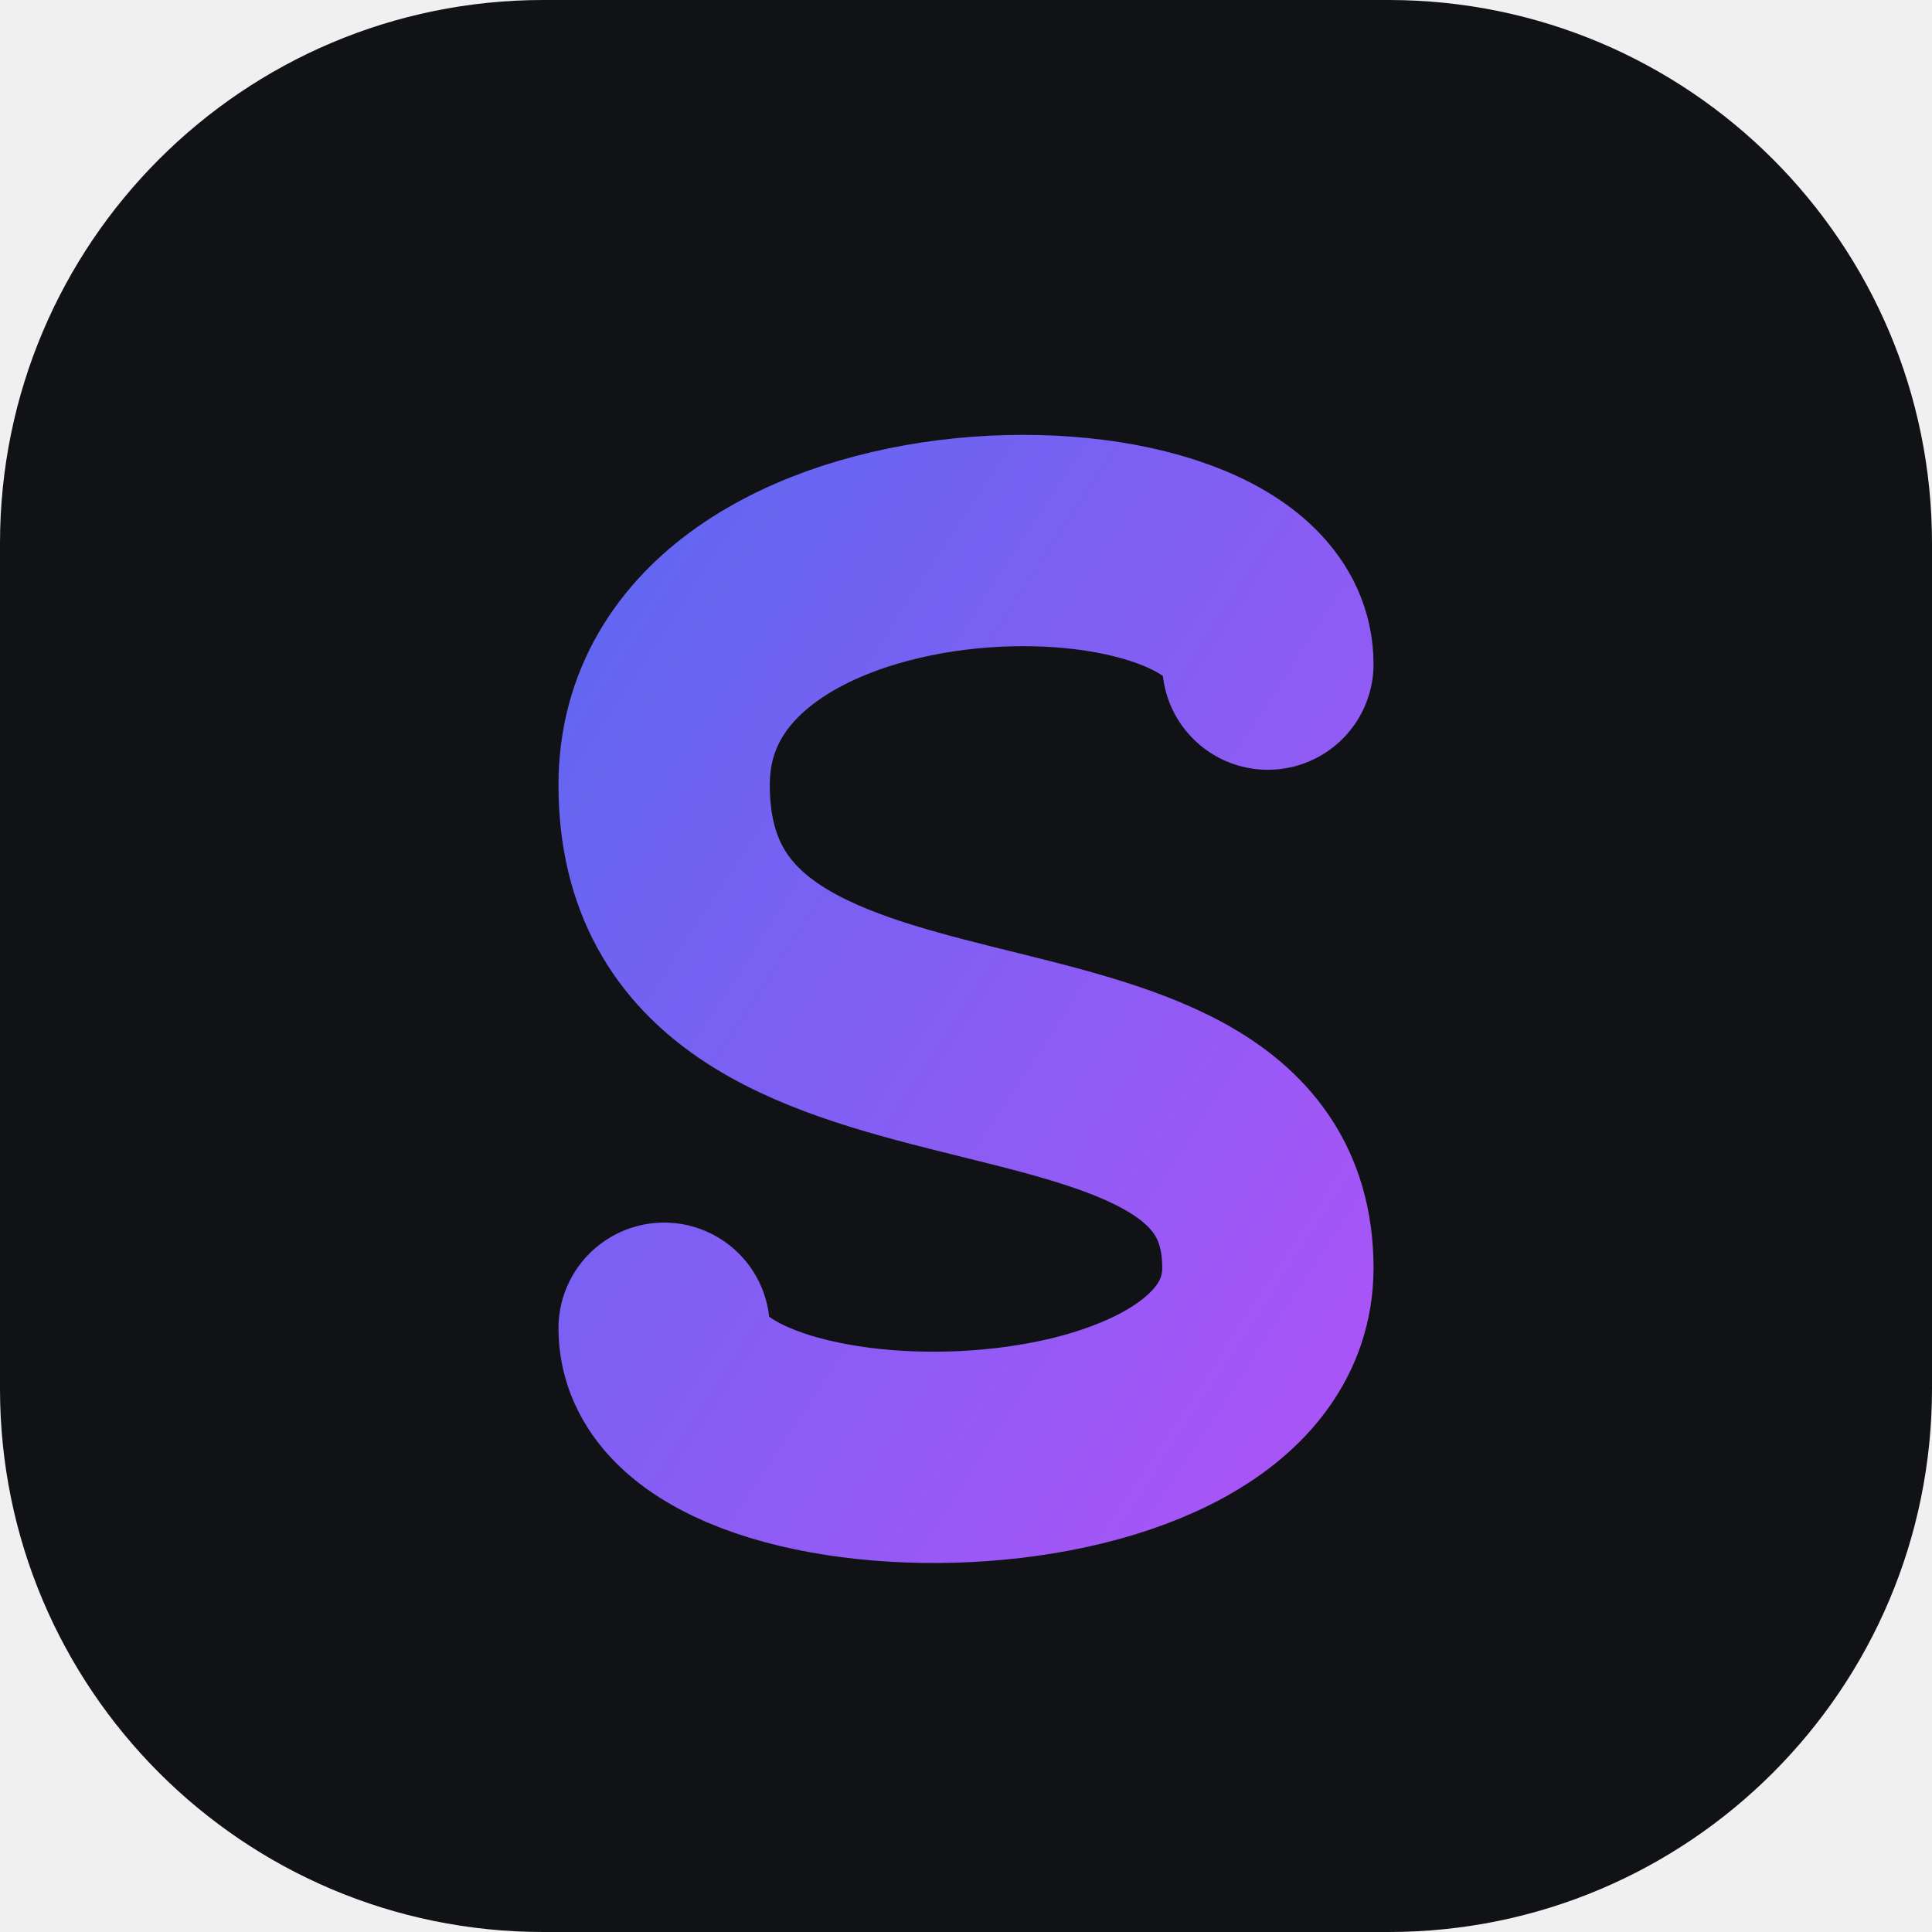
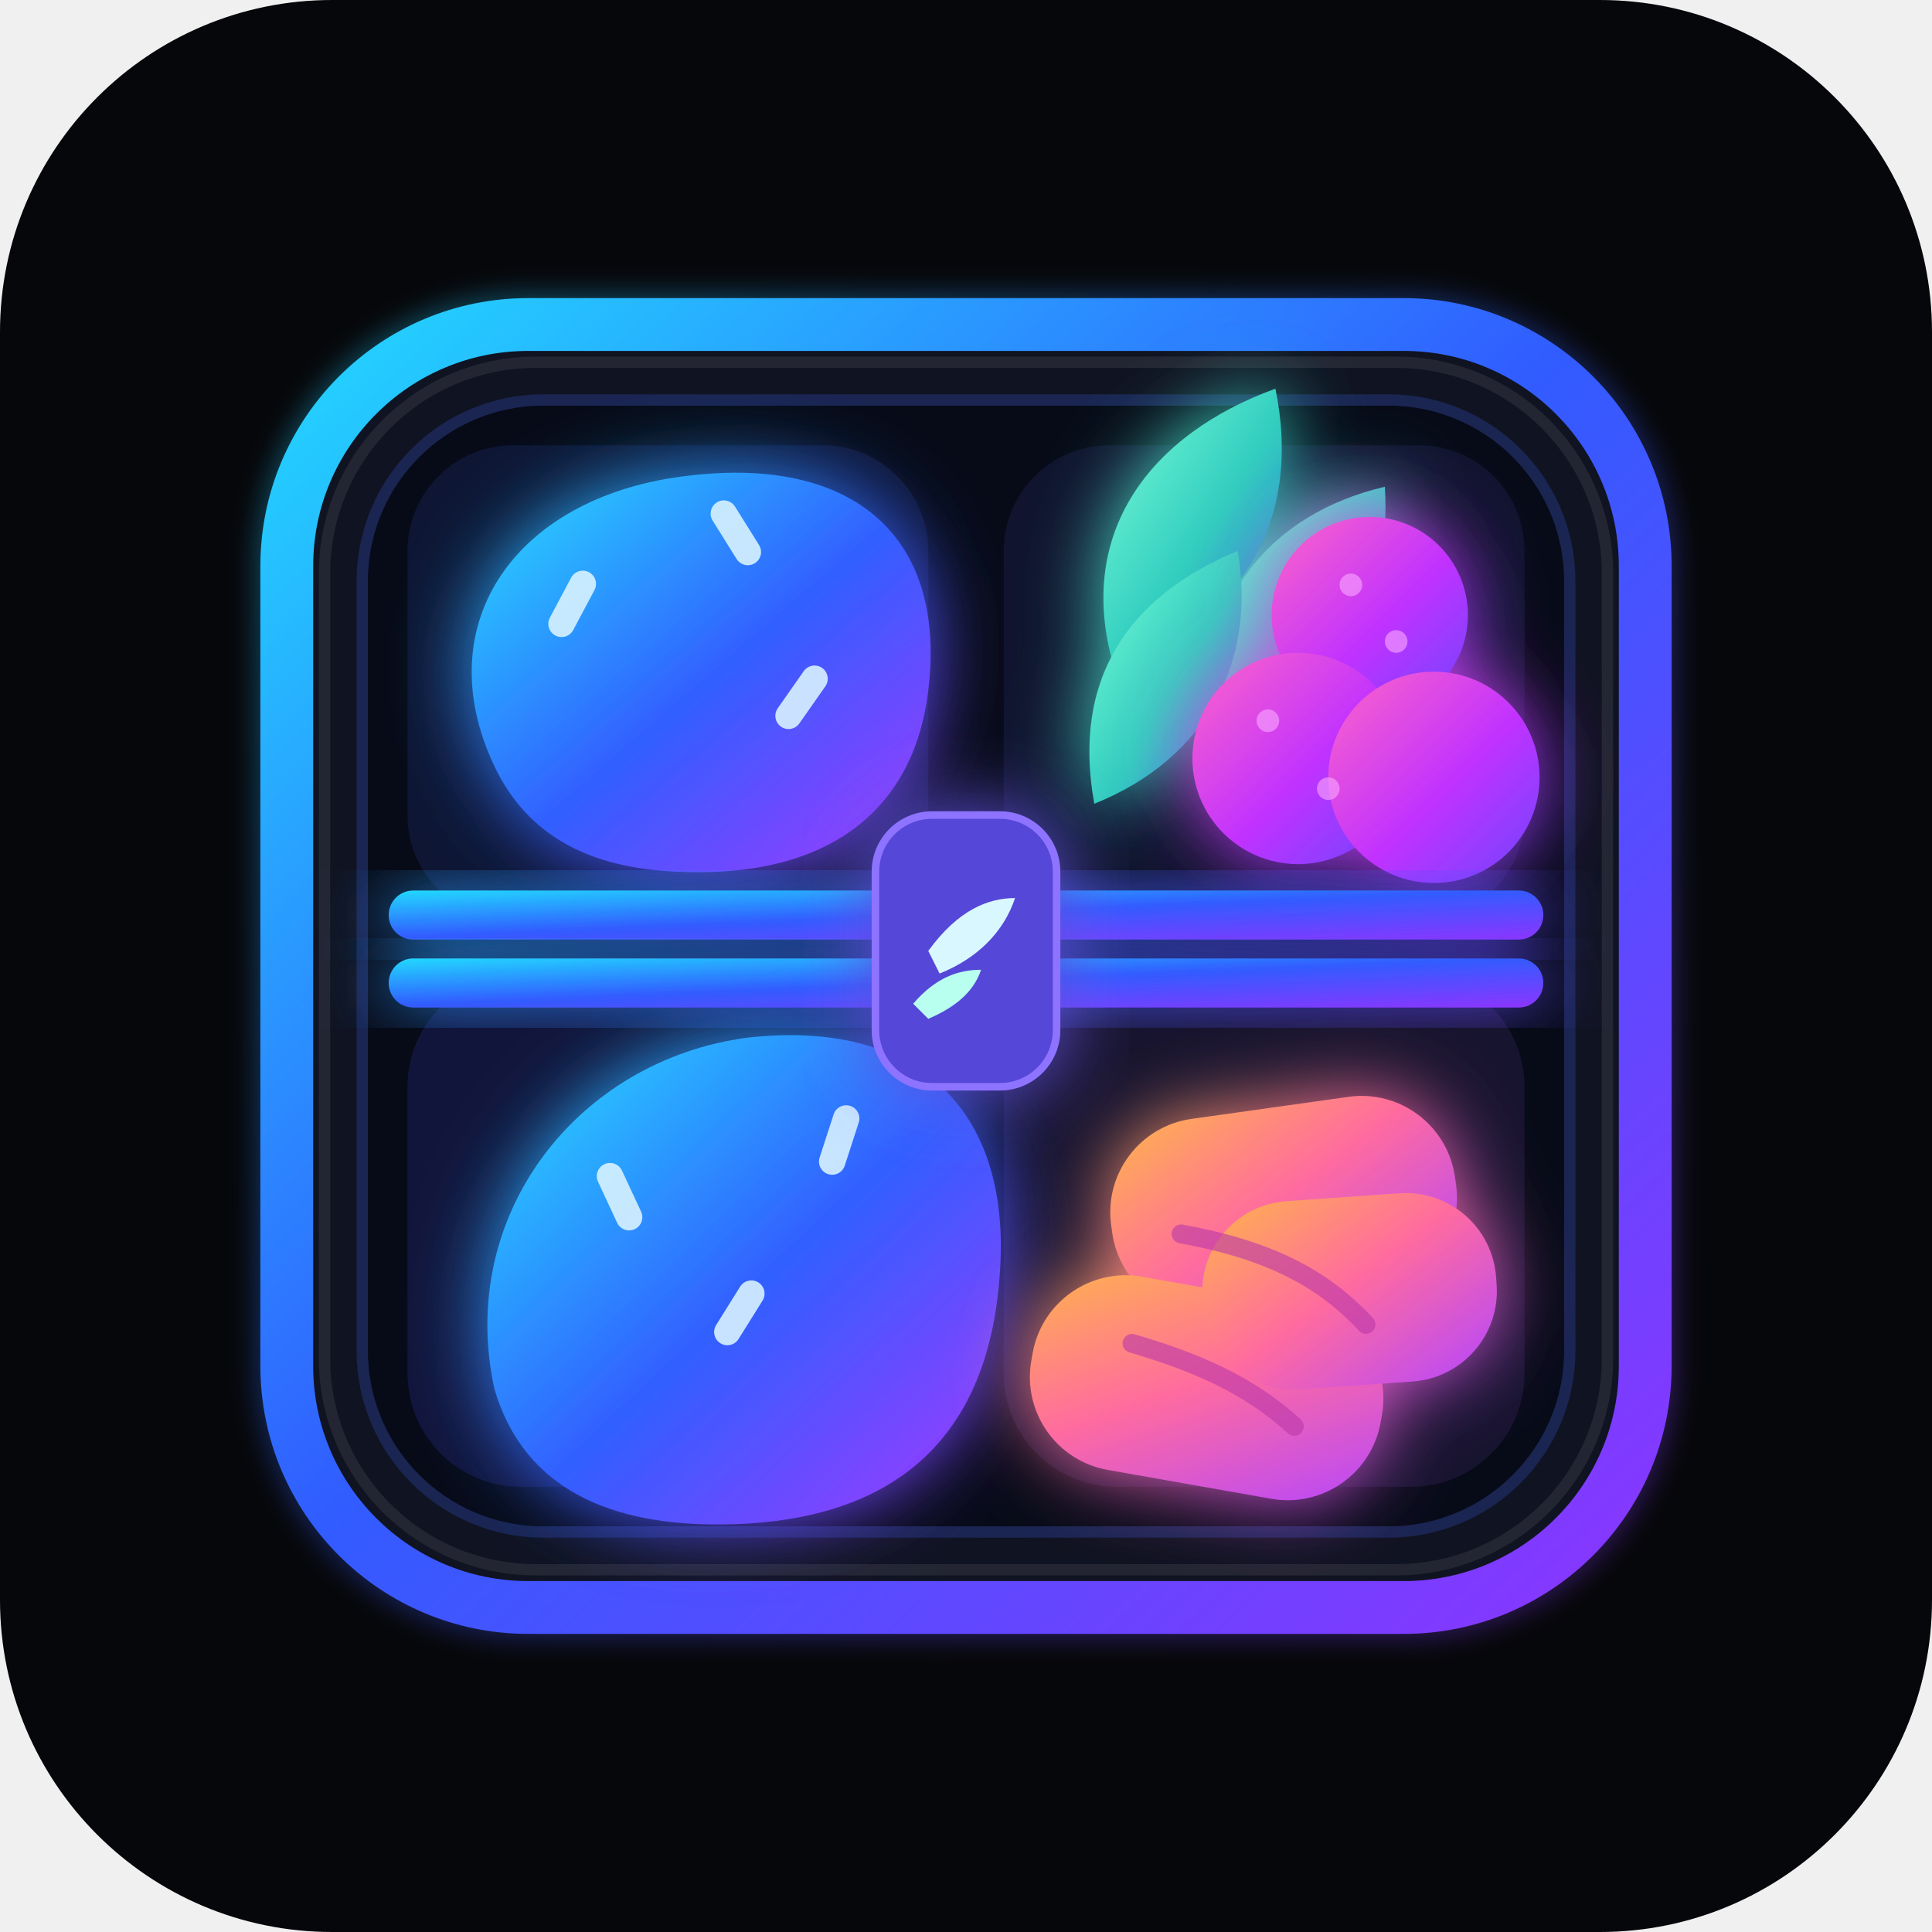
- <svg xmlns="http://www.w3.org/2000/svg" viewBox="0 0 64 64" width="64" height="64">
+ <svg xmlns="http://www.w3.org/2000/svg" viewBox="0 0 512 512" role="img" aria-labelledby="title desc">
  <defs>
-     <linearGradient id="gradS" x1="0%" y1="0%" x2="100%" y2="100%">
-       <stop offset="0%" stop-color="#6366F1" />
-       <stop offset="100%" stop-color="#A855F7" />
+     <linearGradient id="frame" x1="0" y1="0" x2="1" y2="1">
+       <stop offset="0" stop-color="#22d9ff" />
+       <stop offset=".48" stop-color="#315cff" />
+       <stop offset="1" stop-color="#8c35ff" />
    </linearGradient>
+     <linearGradient id="rice" x1="0" y1="0" x2="1" y2="1">
+       <stop offset="0" stop-color="#25e2ff" />
+       <stop offset=".52" stop-color="#315fff" />
+       <stop offset="1" stop-color="#a437ff" />
+     </linearGradient>
+     <linearGradient id="veg" x1="0" y1="0" x2="1" y2="1">
+       <stop offset="0" stop-color="#7dffd9" />
+       <stop offset=".55" stop-color="#31cdbf" />
+       <stop offset="1" stop-color="#2775d7" />
+     </linearGradient>
+     <linearGradient id="pink" x1="0" y1="0" x2="1" y2="1">
+       <stop offset="0" stop-color="#ff65c7" />
+       <stop offset=".55" stop-color="#c132ff" />
+       <stop offset="1" stop-color="#6e45ff" />
+     </linearGradient>
+     <linearGradient id="warm" x1="0" y1="0" x2="1" y2="1">
+       <stop offset="0" stop-color="#ffb44b" />
+       <stop offset=".48" stop-color="#ff6b9f" />
+       <stop offset="1" stop-color="#b446ff" />
+     </linearGradient>
+     <filter id="glow" x="-40%" y="-40%" width="180%" height="180%">
+       <feGaussianBlur stdDeviation="10" result="blur" />
+       <feMerge>
+         <feMergeNode in="blur" />
+         <feMergeNode in="SourceGraphic" />
+       </feMerge>
+     </filter>
+     <filter id="soft" x="-30%" y="-30%" width="160%" height="160%">
+       <feGaussianBlur stdDeviation="3" />
+     </filter>
  </defs>
-   <rect width="64" height="64" rx="18" fill="#111215" />
-   <path d="M 42 22 C 42 16 22 16 22 26 C 22 38 42 32 42 42 C 42 50 22 50 22 44" fill="none" stroke="url(#gradS)" stroke-width="7" stroke-linecap="round" stroke-linejoin="round" />
+   <rect width="512" height="512" rx="88" fill="#06070a" />
+   <rect x="76" y="86" width="360" height="340" rx="64" fill="none" stroke="url(#frame)" stroke-width="18" opacity=".28" filter="url(#soft)" />
+   <rect x="76" y="86" width="360" height="340" rx="64" fill="#101321" stroke="url(#frame)" stroke-width="14" />
+   <rect x="96" y="106" width="320" height="300" rx="48" fill="#070b18" stroke="#1a2552" stroke-width="3" />
+   <rect x="108" y="118" width="138" height="126" rx="28" fill="#0e1634" />
+   <rect x="266" y="118" width="138" height="126" rx="28" fill="#10142e" />
+   <rect x="108" y="258" width="138" height="136" rx="30" fill="#12153b" />
+   <rect x="266" y="258" width="138" height="136" rx="30" fill="#17142f" />
+   <path d="M131 203c-18-38 6-72 52-77 43-5 68 16 63 57-4 33-28 50-67 48-22-1-39-9-48-28z" fill="url(#rice)" filter="url(#glow)" />
+   <path d="M131 368c-10-46 22-87 67-93 44-5 70 18 67 62-3 47-31 67-75 67-32 0-52-12-59-36z" fill="url(#rice)" filter="url(#glow)" />
+   <g fill="#d7f2ff" opacity=".9">
+     <rect x="153" y="150" width="7" height="19" rx="3.5" transform="rotate(28 153 150)" />
+     <rect x="187" y="135" width="7" height="19" rx="3.5" transform="rotate(-32 187 135)" />
+     <rect x="215" y="175" width="7" height="19" rx="3.5" transform="rotate(35 215 175)" />
+     <rect x="157" y="310" width="7" height="19" rx="3.5" transform="rotate(-25 157 310)" />
+     <rect x="198" y="338" width="7" height="19" rx="3.5" transform="rotate(32 198 338)" />
+     <rect x="222" y="292" width="7" height="19" rx="3.5" transform="rotate(18 222 292)" />
+   </g>
+   <g filter="url(#glow)">
+     <path d="M295 176c-10-35 10-61 43-73 7 34-8 62-43 73z" fill="url(#veg)" />
+     <path d="M321 193c-4-34 16-57 46-64 2 30-13 55-46 64z" fill="url(#veg)" />
+     <path d="M290 213c-6-33 9-55 38-67 5 29-8 55-38 67z" fill="url(#veg)" />
+   </g>
+   <g fill="url(#pink)" filter="url(#glow)">
+     <circle cx="363" cy="163" r="26" />
+     <circle cx="344" cy="201" r="28" />
+     <circle cx="380" cy="206" r="28" />
+   </g>
+   <g fill="#f7a0ff" opacity=".65">
+     <circle cx="358" cy="155" r="3" />
+     <circle cx="370" cy="170" r="3" />
+     <circle cx="336" cy="191" r="3" />
+     <circle cx="352" cy="209" r="3" />
+   </g>
+   <g fill="url(#warm)" filter="url(#glow)">
+     <rect x="291" y="300" width="92" height="52" rx="25" transform="rotate(-8 291 300)" />
+     <rect x="278" y="334" width="94" height="52" rx="25" transform="rotate(10 278 334)" />
+     <rect x="317" y="320" width="78" height="50" rx="24" transform="rotate(-4 317 320)" />
+   </g>
+   <g fill="none" stroke="#b937a9" stroke-width="5" stroke-linecap="round" opacity=".6">
+     <path d="M313 327c22 4 37 11 49 24" />
+     <path d="M300 356c17 5 31 11 43 22" />
+   </g>
+   <rect x="103" y="236" width="306" height="13" rx="6.5" fill="url(#frame)" filter="url(#glow)" />
+   <rect x="103" y="254" width="306" height="13" rx="6.5" fill="url(#frame)" filter="url(#glow)" />
+   <rect x="232" y="216" width="48" height="72" rx="15" fill="#5547d8" stroke="#8d73ff" stroke-width="2" filter="url(#glow)" />
+   <path d="M246 252c8-11 16-14 23-14-3 9-10 16-20 20z" fill="#d9f7ff" />
+   <path d="M242 266c6-7 12-9 18-9-2 6-7 10-14 13z" fill="#b8fff0" />
+   <rect x="86" y="96" width="340" height="320" rx="56" fill="none" stroke="#ffffff" stroke-opacity=".08" stroke-width="3" />
</svg>
